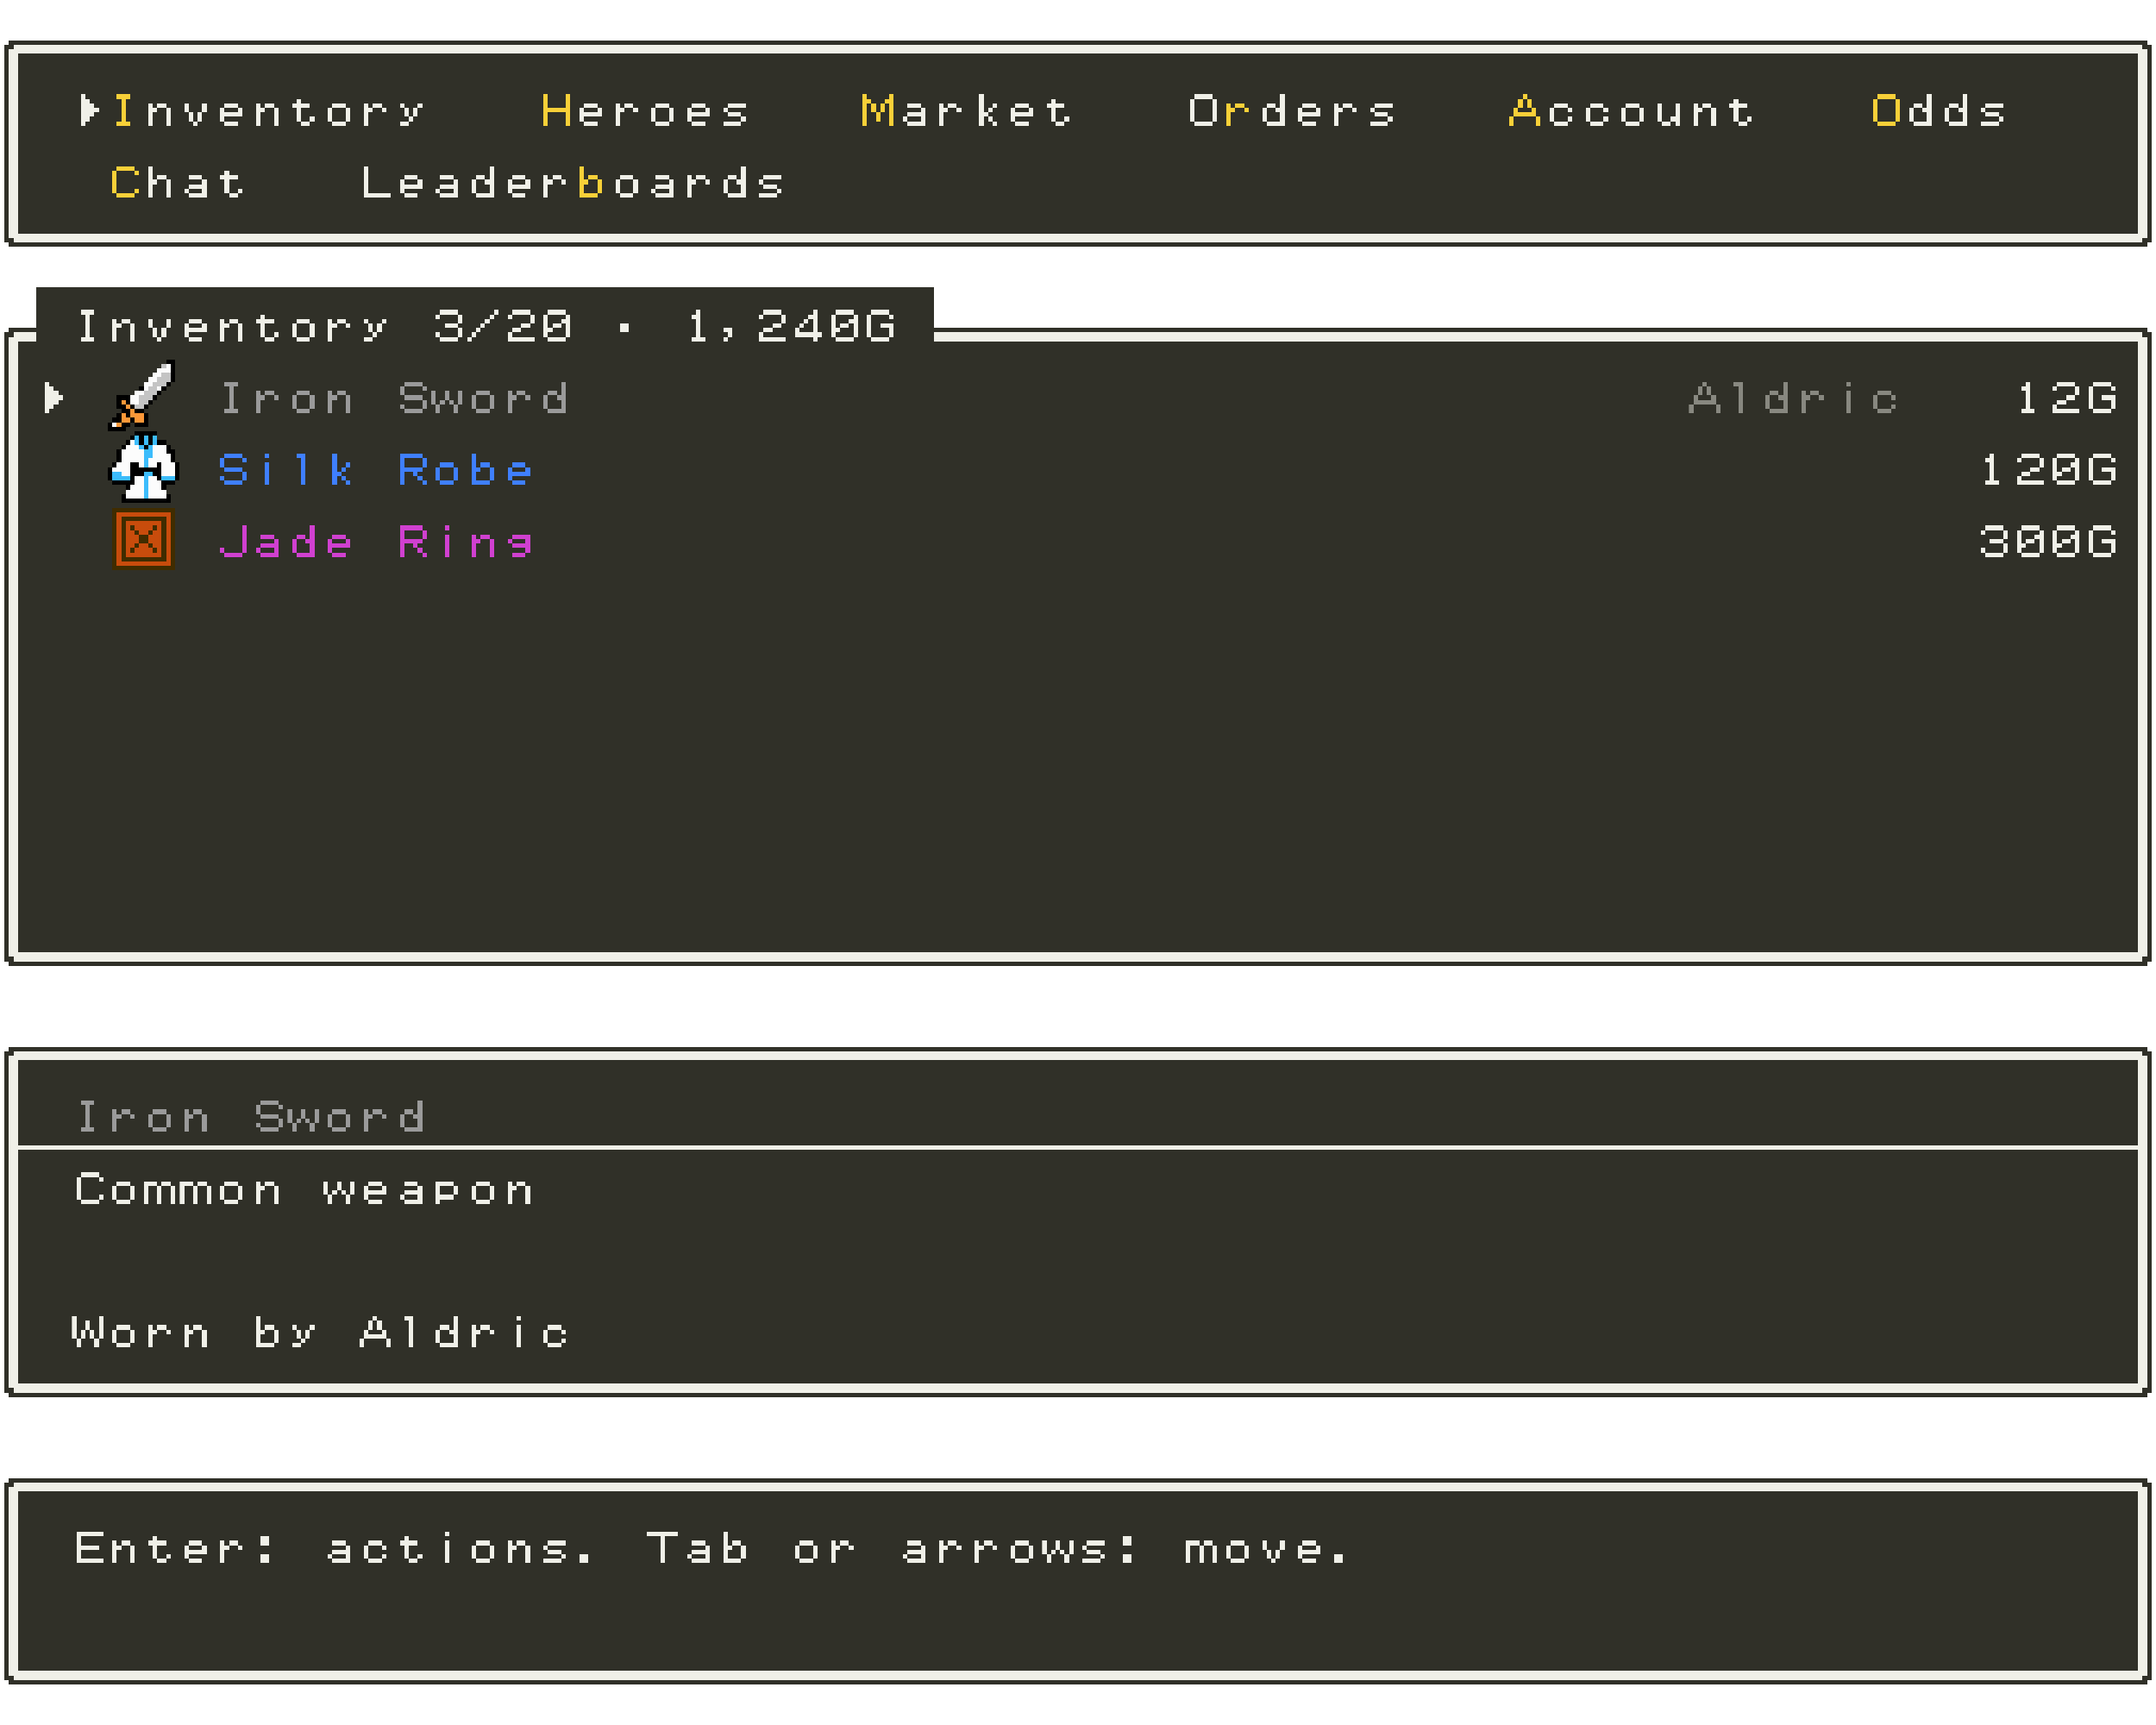
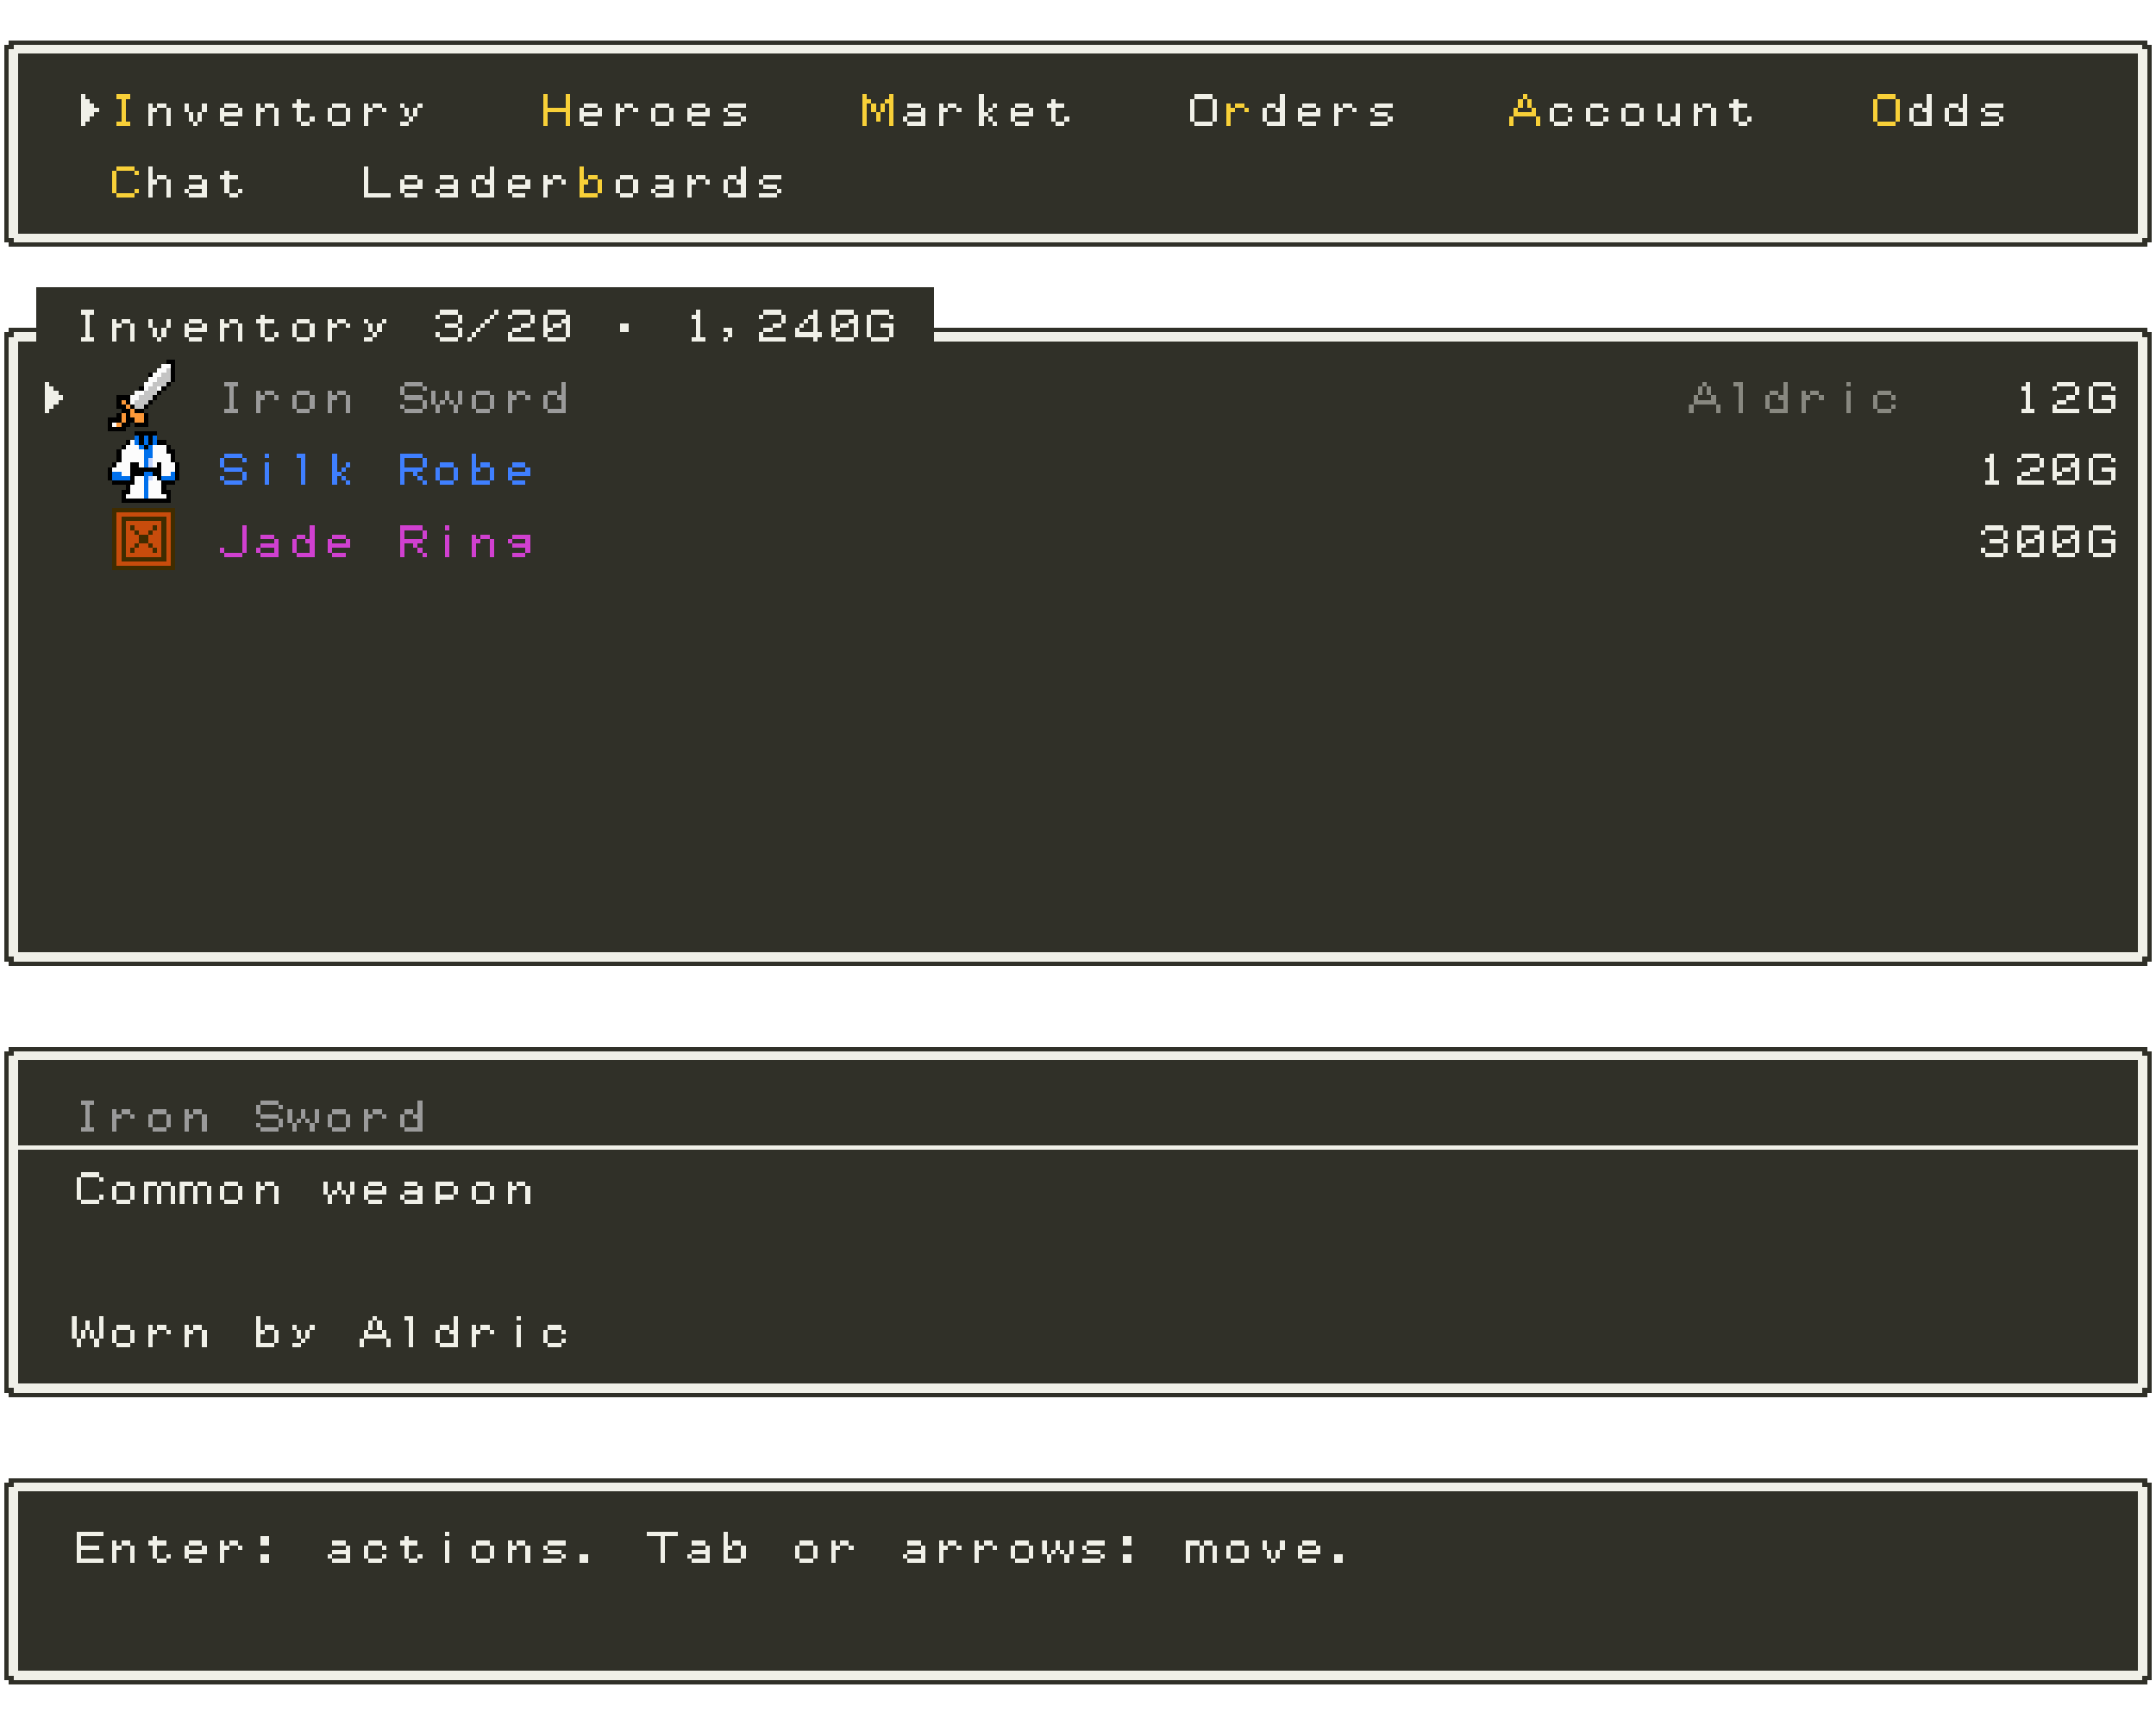
<svg xmlns="http://www.w3.org/2000/svg" viewBox="0 0 480 384" width="480" height="384" shape-rendering="crispEdges">
  <defs>
    <symbol id="g0">
      <path d="M2 5h1v1h-1zM2 6h2v1h-2zM2 7h3v1h-3zM2 8h4v1h-4zM2 9h3v1h-3zM2 10h2v1h-2zM2 11h1v1h-1z" />
    </symbol>
    <symbol id="g1">
      <path d="M2 5h3v1h-3zM3 6h1v1h-1zM3 7h1v1h-1zM3 8h1v1h-1zM3 9h1v1h-1zM3 10h1v1h-1zM2 11h3v1h-3z" />
    </symbol>
    <symbol id="g2">
      <path d="M1 7h1v1h-1zM3 7h2v1h-2zM1 8h2v1h-2zM5 8h1v1h-1zM1 9h1v1h-1zM5 9h1v1h-1zM1 10h1v1h-1zM5 10h1v1h-1zM1 11h1v1h-1zM5 11h1v1h-1z" />
    </symbol>
    <symbol id="g3">
      <path d="M1 7h1v1h-1zM5 7h1v1h-1zM1 8h1v1h-1zM5 8h1v1h-1zM2 9h1v1h-1zM4 9h1v1h-1zM2 10h1v1h-1zM4 10h1v1h-1zM3 11h1v1h-1z" />
    </symbol>
    <symbol id="g4">
      <path d="M2 7h3v1h-3zM1 8h1v1h-1zM5 8h1v1h-1zM1 9h5v1h-5zM1 10h1v1h-1zM2 11h3v1h-3z" />
    </symbol>
    <symbol id="g5">
      <path d="M2 6h1v1h-1zM1 7h4v1h-4zM2 8h1v1h-1zM2 9h1v1h-1zM2 10h1v1h-1zM5 10h1v1h-1zM3 11h2v1h-2z" />
    </symbol>
    <symbol id="g6">
      <path d="M2 7h3v1h-3zM1 8h1v1h-1zM5 8h1v1h-1zM1 9h1v1h-1zM5 9h1v1h-1zM1 10h1v1h-1zM5 10h1v1h-1zM2 11h3v1h-3z" />
    </symbol>
    <symbol id="g7">
      <path d="M1 7h1v1h-1zM3 7h2v1h-2zM1 8h2v1h-2zM5 8h1v1h-1zM1 9h1v1h-1zM1 10h1v1h-1zM1 11h1v1h-1z" />
    </symbol>
    <symbol id="g8">
      <path d="M1 7h1v1h-1zM5 7h1v1h-1zM2 8h1v1h-1zM4 8h1v1h-1zM2 9h1v1h-1zM4 9h1v1h-1zM3 10h1v1h-1zM1 11h2v1h-2z" />
    </symbol>
    <symbol id="g9">
      <path d="M1 5h1v1h-1zM6 5h1v1h-1zM1 6h1v1h-1zM6 6h1v1h-1zM1 7h1v1h-1zM6 7h1v1h-1zM1 8h6v1h-6zM1 9h1v1h-1zM6 9h1v1h-1zM1 10h1v1h-1zM6 10h1v1h-1zM1 11h1v1h-1zM6 11h1v1h-1z" />
    </symbol>
    <symbol id="g10">
      <path d="M2 7h4v1h-4zM1 8h1v1h-1zM2 9h3v1h-3zM5 10h1v1h-1zM1 11h4v1h-4z" />
    </symbol>
    <symbol id="g11">
      <path d="M0 5h1v1h-1zM6 5h1v1h-1zM0 6h2v1h-2zM5 6h2v1h-2zM0 7h1v1h-1zM2 7h1v1h-1zM4 7h1v1h-1zM6 7h1v1h-1zM0 8h1v1h-1zM2 8h1v1h-1zM4 8h1v1h-1zM6 8h1v1h-1zM0 9h1v1h-1zM3 9h1v1h-1zM6 9h1v1h-1zM0 10h1v1h-1zM3 10h1v1h-1zM6 10h1v1h-1zM0 11h1v1h-1zM6 11h1v1h-1z" />
    </symbol>
    <symbol id="g12">
      <path d="M2 7h3v1h-3zM5 8h1v1h-1zM2 9h4v1h-4zM1 10h1v1h-1zM5 10h1v1h-1zM2 11h4v1h-4z" />
    </symbol>
    <symbol id="g13">
      <path d="M2 5h1v1h-1zM2 6h1v1h-1zM2 7h1v1h-1zM5 7h1v1h-1zM2 8h1v1h-1zM4 8h1v1h-1zM2 9h2v1h-2zM2 10h1v1h-1zM4 10h1v1h-1zM2 11h1v1h-1zM5 11h1v1h-1z" />
    </symbol>
    <symbol id="g14">
      <path d="M2 5h4v1h-4zM1 6h1v1h-1zM6 6h1v1h-1zM1 7h1v1h-1zM6 7h1v1h-1zM1 8h1v1h-1zM6 8h1v1h-1zM1 9h1v1h-1zM6 9h1v1h-1zM1 10h1v1h-1zM6 10h1v1h-1zM2 11h4v1h-4z" />
    </symbol>
    <symbol id="g15">
      <path d="M5 5h1v1h-1zM5 6h1v1h-1zM2 7h2v1h-2zM5 7h1v1h-1zM1 8h1v1h-1zM4 8h2v1h-2zM1 9h1v1h-1zM5 9h1v1h-1zM1 10h1v1h-1zM5 10h1v1h-1zM2 11h4v1h-4z" />
    </symbol>
    <symbol id="g16">
      <path d="M3 5h1v1h-1zM2 6h1v1h-1zM4 6h1v1h-1zM2 7h1v1h-1zM4 7h1v1h-1zM1 8h1v1h-1zM5 8h1v1h-1zM1 9h5v1h-5zM0 10h1v1h-1zM6 10h1v1h-1zM0 11h1v1h-1zM6 11h1v1h-1z" />
    </symbol>
    <symbol id="g17">
      <path d="M2 7h3v1h-3zM1 8h1v1h-1zM5 8h1v1h-1zM1 9h1v1h-1zM1 10h1v1h-1zM5 10h1v1h-1zM2 11h3v1h-3z" />
    </symbol>
    <symbol id="g18">
      <path d="M1 7h1v1h-1zM5 7h1v1h-1zM1 8h1v1h-1zM5 8h1v1h-1zM1 9h1v1h-1zM5 9h1v1h-1zM1 10h1v1h-1zM4 10h2v1h-2zM2 11h2v1h-2zM5 11h1v1h-1z" />
    </symbol>
    <symbol id="g19">
      <path d="M2 5h4v1h-4zM1 6h1v1h-1zM6 6h1v1h-1zM1 7h1v1h-1zM1 8h1v1h-1zM1 9h1v1h-1zM1 10h1v1h-1zM6 10h1v1h-1zM2 11h4v1h-4z" />
    </symbol>
    <symbol id="g20">
      <path d="M1 5h1v1h-1zM1 6h1v1h-1zM1 7h1v1h-1zM3 7h2v1h-2zM1 8h2v1h-2zM5 8h1v1h-1zM1 9h1v1h-1zM5 9h1v1h-1zM1 10h1v1h-1zM5 10h1v1h-1zM1 11h1v1h-1zM5 11h1v1h-1z" />
    </symbol>
    <symbol id="g21">
      <path d="M1 5h1v1h-1zM1 6h1v1h-1zM1 7h1v1h-1zM1 8h1v1h-1zM1 9h1v1h-1zM1 10h1v1h-1zM1 11h6v1h-6z" />
    </symbol>
    <symbol id="g22">
      <path d="M1 5h1v1h-1zM1 6h1v1h-1zM1 7h1v1h-1zM3 7h2v1h-2zM1 8h2v1h-2zM5 8h1v1h-1zM1 9h1v1h-1zM5 9h1v1h-1zM1 10h1v1h-1zM5 10h1v1h-1zM1 11h4v1h-4z" />
    </symbol>
    <symbol id="g23">
      <path d="M2 5h4v1h-4zM1 6h1v1h-1zM6 6h1v1h-1zM6 7h1v1h-1zM3 8h3v1h-3zM6 9h1v1h-1zM1 10h1v1h-1zM6 10h1v1h-1zM2 11h4v1h-4z" />
    </symbol>
    <symbol id="g24">
      <path d="M6 5h1v1h-1zM5 6h1v1h-1zM4 7h1v1h-1zM3 8h1v1h-1zM2 9h1v1h-1zM1 10h1v1h-1zM0 11h1v1h-1z" />
    </symbol>
    <symbol id="g25">
      <path d="M2 5h4v1h-4zM1 6h1v1h-1zM6 6h1v1h-1zM6 7h1v1h-1zM4 8h2v1h-2zM2 9h2v1h-2zM1 10h1v1h-1zM1 11h6v1h-6z" />
    </symbol>
    <symbol id="g26">
      <path d="M2 5h4v1h-4zM1 6h1v1h-1zM6 6h1v1h-1zM1 7h1v1h-1zM5 7h2v1h-2zM1 8h1v1h-1zM3 8h2v1h-2zM6 8h1v1h-1zM1 9h2v1h-2zM6 9h1v1h-1zM1 10h1v1h-1zM6 10h1v1h-1zM2 11h4v1h-4z" />
    </symbol>
    <symbol id="g27">
      <path d="M2 8h2v1h-2zM2 9h2v1h-2z" />
    </symbol>
    <symbol id="g28">
      <path d="M3 5h1v1h-1zM2 6h2v1h-2zM3 7h1v1h-1zM3 8h1v1h-1zM3 9h1v1h-1zM3 10h1v1h-1zM2 11h3v1h-3z" />
    </symbol>
    <symbol id="g29">
      <path d="M1 9h2v1h-2zM2 10h1v1h-1zM1 11h1v1h-1z" />
    </symbol>
    <symbol id="g30">
      <path d="M5 5h1v1h-1zM4 6h2v1h-2zM3 7h1v1h-1zM5 7h1v1h-1zM2 8h1v1h-1zM5 8h1v1h-1zM1 9h1v1h-1zM5 9h1v1h-1zM1 10h6v1h-6zM5 11h1v1h-1z" />
    </symbol>
    <symbol id="g31">
      <path d="M2 5h4v1h-4zM1 6h1v1h-1zM6 6h1v1h-1zM1 7h1v1h-1zM1 8h1v1h-1zM4 8h3v1h-3zM1 9h1v1h-1zM6 9h1v1h-1zM1 10h1v1h-1zM6 10h1v1h-1zM2 11h4v1h-4z" />
    </symbol>
    <symbol id="g32">
      <path d="M2 5h4v1h-4zM1 6h1v1h-1zM6 6h1v1h-1zM1 7h1v1h-1zM2 8h4v1h-4zM6 9h1v1h-1zM1 10h1v1h-1zM6 10h1v1h-1zM2 11h4v1h-4z" />
    </symbol>
    <symbol id="g33">
      <path d="M0 7h1v1h-1zM3 7h1v1h-1zM6 7h1v1h-1zM0 8h1v1h-1zM3 8h1v1h-1zM6 8h1v1h-1zM0 9h1v1h-1zM2 9h1v1h-1zM4 9h1v1h-1zM6 9h1v1h-1zM1 10h1v1h-1zM5 10h1v1h-1zM1 11h1v1h-1zM5 11h1v1h-1z" />
    </symbol>
    <symbol id="g34">
      <path d="M2 5h2v1h-2zM3 6h1v1h-1zM3 7h1v1h-1zM3 8h1v1h-1zM3 9h1v1h-1zM3 10h1v1h-1zM3 11h1v1h-1z" />
    </symbol>
    <symbol id="g35">
      <path d="M3 5h1v1h-1zM3 7h1v1h-1zM3 8h1v1h-1zM3 9h1v1h-1zM3 10h1v1h-1zM3 11h1v1h-1z" />
    </symbol>
    <symbol id="g36">
      <path d="M1 5h5v1h-5zM1 6h1v1h-1zM6 6h1v1h-1zM1 7h1v1h-1zM6 7h1v1h-1zM1 8h5v1h-5zM1 9h1v1h-1zM4 9h1v1h-1zM1 10h1v1h-1zM5 10h1v1h-1zM1 11h1v1h-1zM6 11h1v1h-1z" />
    </symbol>
    <symbol id="g37">
      <path d="M6 5h1v1h-1zM6 6h1v1h-1zM6 7h1v1h-1zM6 8h1v1h-1zM6 9h1v1h-1zM1 10h1v1h-1zM6 10h1v1h-1zM2 11h4v1h-4z" />
    </symbol>
    <symbol id="g38">
      <path d="M2 7h4v1h-4zM1 8h1v1h-1zM5 8h1v1h-1zM2 9h4v1h-4zM5 10h1v1h-1zM2 11h3v1h-3z" />
    </symbol>
    <symbol id="g39">
      <path d="M0 7h3v1h-3zM4 7h2v1h-2zM0 8h1v1h-1zM3 8h1v1h-1zM6 8h1v1h-1zM0 9h1v1h-1zM3 9h1v1h-1zM6 9h1v1h-1zM0 10h1v1h-1zM3 10h1v1h-1zM6 10h1v1h-1zM0 11h1v1h-1zM3 11h1v1h-1zM6 11h1v1h-1z" />
    </symbol>
    <symbol id="g40">
      <path d="M1 7h4v1h-4zM1 8h1v1h-1zM5 8h1v1h-1zM1 9h1v1h-1zM5 9h1v1h-1zM1 10h4v1h-4zM1 11h1v1h-1z" />
    </symbol>
    <symbol id="g41">
      <path d="M0 5h1v1h-1zM6 5h1v1h-1zM0 6h1v1h-1zM3 6h1v1h-1zM6 6h1v1h-1zM0 7h1v1h-1zM3 7h1v1h-1zM6 7h1v1h-1zM0 8h1v1h-1zM2 8h1v1h-1zM4 8h1v1h-1zM6 8h1v1h-1zM0 9h1v1h-1zM2 9h1v1h-1zM4 9h1v1h-1zM6 9h1v1h-1zM1 10h1v1h-1zM5 10h1v1h-1zM1 11h1v1h-1zM5 11h1v1h-1z" />
    </symbol>
    <symbol id="g42">
      <path d="M1 5h6v1h-6zM1 6h1v1h-1zM1 7h1v1h-1zM1 8h5v1h-5zM1 9h1v1h-1zM1 10h1v1h-1zM1 11h6v1h-6z" />
    </symbol>
    <symbol id="g43">
      <path d="M2 6h2v1h-2zM2 7h2v1h-2zM2 10h2v1h-2zM2 11h2v1h-2z" />
    </symbol>
    <symbol id="g44">
      <path d="M1 10h2v1h-2zM1 11h2v1h-2z" />
    </symbol>
    <symbol id="g45">
      <path d="M0 5h7v1h-7zM3 6h1v1h-1zM3 7h1v1h-1zM3 8h1v1h-1zM3 9h1v1h-1zM3 10h1v1h-1zM3 11h1v1h-1z" />
    </symbol>
  </defs>
  <g id="w-tab">
    <path fill="#303028" d="M2 9H478V10H479V54H478V55H2V54H1V10H2Z" />
    <g fill="#f0f0e8">
      <rect x="3" y="10" width="474" height="1" />
      <rect x="2" y="11" width="476" height="1" />
      <rect x="2" y="52" width="476" height="1" />
      <rect x="3" y="53" width="474" height="1" />
      <rect x="2" y="12" width="2" height="40" />
      <rect x="476" y="12" width="2" height="40" />
    </g>
    <use href="#g0" x="16" y="16" fill="#f0f0e8" />
    <use href="#g1" x="24" y="16" fill="#f8d038" />
    <use href="#g2" x="32" y="16" fill="#f0f0e8" />
    <use href="#g3" x="40" y="16" fill="#f0f0e8" />
    <use href="#g4" x="48" y="16" fill="#f0f0e8" />
    <use href="#g2" x="56" y="16" fill="#f0f0e8" />
    <use href="#g5" x="64" y="16" fill="#f0f0e8" />
    <use href="#g6" x="72" y="16" fill="#f0f0e8" />
    <use href="#g7" x="80" y="16" fill="#f0f0e8" />
    <use href="#g8" x="88" y="16" fill="#f0f0e8" />
    <use href="#g9" x="120" y="16" fill="#f8d038" />
    <use href="#g4" x="128" y="16" fill="#f0f0e8" />
    <use href="#g7" x="136" y="16" fill="#f0f0e8" />
    <use href="#g6" x="144" y="16" fill="#f0f0e8" />
    <use href="#g4" x="152" y="16" fill="#f0f0e8" />
    <use href="#g10" x="160" y="16" fill="#f0f0e8" />
    <use href="#g11" x="192" y="16" fill="#f8d038" />
    <use href="#g12" x="200" y="16" fill="#f0f0e8" />
    <use href="#g7" x="208" y="16" fill="#f0f0e8" />
    <use href="#g13" x="216" y="16" fill="#f0f0e8" />
    <use href="#g4" x="224" y="16" fill="#f0f0e8" />
    <use href="#g5" x="232" y="16" fill="#f0f0e8" />
    <use href="#g14" x="264" y="16" fill="#f0f0e8" />
    <use href="#g7" x="272" y="16" fill="#f8d038" />
    <use href="#g15" x="280" y="16" fill="#f0f0e8" />
    <use href="#g4" x="288" y="16" fill="#f0f0e8" />
    <use href="#g7" x="296" y="16" fill="#f0f0e8" />
    <use href="#g10" x="304" y="16" fill="#f0f0e8" />
    <use href="#g16" x="336" y="16" fill="#f8d038" />
    <use href="#g17" x="344" y="16" fill="#f0f0e8" />
    <use href="#g17" x="352" y="16" fill="#f0f0e8" />
    <use href="#g6" x="360" y="16" fill="#f0f0e8" />
    <use href="#g18" x="368" y="16" fill="#f0f0e8" />
    <use href="#g2" x="376" y="16" fill="#f0f0e8" />
    <use href="#g5" x="384" y="16" fill="#f0f0e8" />
    <use href="#g14" x="416" y="16" fill="#f8d038" />
    <use href="#g15" x="424" y="16" fill="#f0f0e8" />
    <use href="#g15" x="432" y="16" fill="#f0f0e8" />
    <use href="#g10" x="440" y="16" fill="#f0f0e8" />
    <use href="#g19" x="24" y="32" fill="#f8d038" />
    <use href="#g20" x="32" y="32" fill="#f0f0e8" />
    <use href="#g12" x="40" y="32" fill="#f0f0e8" />
    <use href="#g5" x="48" y="32" fill="#f0f0e8" />
    <use href="#g21" x="80" y="32" fill="#f0f0e8" />
    <use href="#g4" x="88" y="32" fill="#f0f0e8" />
    <use href="#g12" x="96" y="32" fill="#f0f0e8" />
    <use href="#g15" x="104" y="32" fill="#f0f0e8" />
    <use href="#g4" x="112" y="32" fill="#f0f0e8" />
    <use href="#g7" x="120" y="32" fill="#f0f0e8" />
    <use href="#g22" x="128" y="32" fill="#f8d038" />
    <use href="#g6" x="136" y="32" fill="#f0f0e8" />
    <use href="#g12" x="144" y="32" fill="#f0f0e8" />
    <use href="#g7" x="152" y="32" fill="#f0f0e8" />
    <use href="#g15" x="160" y="32" fill="#f0f0e8" />
    <use href="#g10" x="168" y="32" fill="#f0f0e8" />
  </g>
  <g id="w-list" transform="translate(0 64)">
    <path fill="#303028" d="M2 9H478V10H479V150H478V151H2V150H1V10H2Z" />
    <g fill="#f0f0e8">
      <rect x="3" y="10" width="474" height="1" />
      <rect x="2" y="11" width="476" height="1" />
      <rect x="2" y="148" width="476" height="1" />
      <rect x="3" y="149" width="474" height="1" />
      <rect x="2" y="12" width="2" height="136" />
      <rect x="476" y="12" width="2" height="136" />
    </g>
    <rect x="8" y="0" width="200" height="16" fill="#303028" />
    <use href="#g1" x="16" y="0" fill="#f0f0e8" />
    <use href="#g2" x="24" y="0" fill="#f0f0e8" />
    <use href="#g3" x="32" y="0" fill="#f0f0e8" />
    <use href="#g4" x="40" y="0" fill="#f0f0e8" />
    <use href="#g2" x="48" y="0" fill="#f0f0e8" />
    <use href="#g5" x="56" y="0" fill="#f0f0e8" />
    <use href="#g6" x="64" y="0" fill="#f0f0e8" />
    <use href="#g7" x="72" y="0" fill="#f0f0e8" />
    <use href="#g8" x="80" y="0" fill="#f0f0e8" />
    <use href="#g23" x="96" y="0" fill="#f0f0e8" />
    <use href="#g24" x="104" y="0" fill="#f0f0e8" />
    <use href="#g25" x="112" y="0" fill="#f0f0e8" />
    <use href="#g26" x="120" y="0" fill="#f0f0e8" />
    <use href="#g27" x="136" y="0" fill="#f0f0e8" />
    <use href="#g28" x="152" y="0" fill="#f0f0e8" />
    <use href="#g29" x="160" y="0" fill="#f0f0e8" />
    <use href="#g25" x="168" y="0" fill="#f0f0e8" />
    <use href="#g30" x="176" y="0" fill="#f0f0e8" />
    <use href="#g26" x="184" y="0" fill="#f0f0e8" />
    <use href="#g31" x="192" y="0" fill="#f0f0e8" />
    <use href="#g0" x="8" y="16" fill="#f0f0e8" />
    <g transform="translate(24 16)">
-       <path fill="#000000" d="M13 0h2v1h-2zM14 1h1v1h-1zM14 2h1v1h-1zM14 3h1v1h-1zM14 4h1v1h-1zM13 5h1v1h-1zM7 6h1v1h-1zM12 6h1v1h-1zM11 7h1v1h-1zM2 8h3v1h-3zM10 8h1v1h-1zM2 9h1v1h-1zM4 9h1v1h-1zM9 9h1v1h-1zM2 10h2v1h-2zM5 10h1v1h-1zM8 10h1v1h-1zM3 11h2v1h-2zM6 11h2v1h-2zM2 12h1v1h-1zM4 12h1v1h-1zM8 12h1v1h-1zM1 13h2v1h-2zM5 13h1v1h-1zM8 13h1v1h-1zM0 14h1v1h-1zM3 14h2v1h-2zM6 14h3v1h-3zM0 15h4v1h-4z" />
-       <path fill="#c4c4c4" d="M12 1h1v1h-1zM12 3h2v1h-2zM11 4h3v1h-3zM10 5h3v1h-3zM9 6h2v1h-2zM8 7h3v1h-3zM7 8h3v1h-3zM7 9h2v1h-2zM6 10h2v1h-2z" />
-       <path fill="#fc9838" d="M3 9h1v1h-1zM4 10h1v1h-1zM5 11h1v1h-1zM3 12h1v1h-1zM5 12h3v1h-3zM3 13h2v1h-2zM6 13h2v1h-2zM2 14h1v1h-1z" />
-       <path fill="#fcfcfc" d="M13 1h1v1h-1zM11 2h3v1h-3zM10 3h2v1h-2zM9 4h2v1h-2zM8 5h2v1h-2zM8 6h1v1h-1zM11 6h1v1h-1zM6 7h2v1h-2zM5 8h2v1h-2zM5 9h2v1h-2zM1 14h1v1h-1z" />
+       <path fill="#000000" d="M13 0h2v1h-2zM14 1h1v1h-1zM14 2h1v1h-1zM9 3h1v1h-1zM14 3h1v1h-1zM14 4h1v1h-1zM13 5h1v1h-1zM7 6h1v1h-1zM12 6h1v1h-1zM11 7h1v1h-1zM2 8h3v1h-3zM10 8h1v1h-1zM2 9h1v1h-1zM4 9h1v1h-1zM9 9h1v1h-1zM2 10h2v1h-2zM5 10h1v1h-1zM8 10h1v1h-1zM3 11h2v1h-2zM6 11h2v1h-2zM2 12h1v1h-1zM4 12h1v1h-1zM8 12h1v1h-1zM0 13h3v1h-3zM4 13h2v1h-2zM8 13h1v1h-1zM0 14h1v1h-1zM3 14h2v1h-2zM6 14h3v1h-3zM0 15h4v1h-4z" />
+       <path fill="#c4c4c4" d="M13 2h1v1h-1zM12 3h2v1h-2zM11 4h3v1h-3zM10 5h3v1h-3zM9 6h2v1h-2zM8 7h3v1h-3zM7 8h3v1h-3zM6 9h3v1h-3zM6 10h2v1h-2z" />
+       <path fill="#fc9838" d="M3 9h1v1h-1zM4 10h1v1h-1zM5 11h1v1h-1zM3 12h1v1h-1zM5 12h3v1h-3zM3 13h1v1h-1zM6 13h2v1h-2zM2 14h1v1h-1z" />
+       <path fill="#fcfcfc" d="M12 1h2v1h-2zM11 2h2v1h-2zM10 3h2v1h-2zM9 4h2v1h-2zM8 5h2v1h-2zM8 6h1v1h-1zM11 6h1v1h-1zM6 7h2v1h-2zM5 8h2v1h-2zM5 9h1v1h-1zM1 14h1v1h-1z" />
    </g>
    <use href="#g1" x="48" y="16" fill="#9a9a9a" />
    <use href="#g7" x="56" y="16" fill="#9a9a9a" />
    <use href="#g6" x="64" y="16" fill="#9a9a9a" />
    <use href="#g2" x="72" y="16" fill="#9a9a9a" />
    <use href="#g32" x="88" y="16" fill="#9a9a9a" />
    <use href="#g33" x="96" y="16" fill="#9a9a9a" />
    <use href="#g6" x="104" y="16" fill="#9a9a9a" />
    <use href="#g7" x="112" y="16" fill="#9a9a9a" />
    <use href="#g15" x="120" y="16" fill="#9a9a9a" />
    <use href="#g16" x="376" y="16" fill="#888880" />
    <use href="#g34" x="384" y="16" fill="#888880" />
    <use href="#g15" x="392" y="16" fill="#888880" />
    <use href="#g7" x="400" y="16" fill="#888880" />
    <use href="#g35" x="408" y="16" fill="#888880" />
    <use href="#g17" x="416" y="16" fill="#888880" />
    <use href="#g28" x="448" y="16" fill="#f0f0e8" />
    <use href="#g25" x="456" y="16" fill="#f0f0e8" />
    <use href="#g31" x="464" y="16" fill="#f0f0e8" />
    <g transform="translate(24 32)">
-       <path fill="#000000" d="M6 0h5v1h-5zM5 1h1v1h-1zM7 1h1v1h-1zM9 1h1v1h-1zM4 2h1v1h-1zM7 2h1v1h-1zM9 2h1v1h-1zM11 2h2v1h-2zM3 3h1v1h-1zM8 3h1v1h-1zM13 3h1v1h-1zM2 4h1v1h-1zM13 4h2v1h-2zM2 5h1v1h-1zM14 5h1v1h-1zM2 6h1v1h-1zM14 6h1v1h-1zM1 7h1v1h-1zM5 7h2v1h-2zM11 7h1v1h-1zM15 7h1v1h-1zM0 8h1v1h-1zM5 8h7v1h-7zM15 8h1v1h-1zM0 9h1v1h-1zM5 9h3v1h-3zM10 9h2v1h-2zM15 9h1v1h-1zM0 10h1v1h-1zM5 10h1v1h-1zM11 10h1v1h-1zM15 10h1v1h-1zM1 11h5v1h-5zM12 11h3v1h-3zM4 12h1v1h-1zM12 12h1v1h-1zM3 14h1v1h-1zM13 14h1v1h-1zM3 15h11v1h-11z" />
-       <path fill="#3cbcfc" d="M6 1h1v1h-1zM8 1h1v1h-1zM10 1h1v1h-1zM6 2h1v1h-1zM8 2h1v1h-1zM10 2h1v1h-1zM7 3h1v1h-1zM9 3h1v1h-1zM8 4h2v1h-2zM8 5h2v1h-2zM8 6h1v1h-1zM8 7h1v1h-1zM1 9h2v1h-2zM8 9h2v1h-2zM1 10h4v1h-4zM8 10h1v1h-1zM12 10h3v1h-3zM8 11h1v1h-1zM8 12h1v1h-1zM8 13h1v1h-1zM8 14h1v1h-1z" />
-       <path fill="#fcfcfc" d="M5 2h1v1h-1zM4 3h3v1h-3zM10 3h3v1h-3zM3 4h5v1h-5zM10 4h3v1h-3zM3 5h5v1h-5zM10 5h4v1h-4zM3 6h5v1h-5zM9 6h5v1h-5zM2 7h3v1h-3zM7 7h1v1h-1zM9 7h2v1h-2zM12 7h3v1h-3zM1 8h4v1h-4zM12 8h3v1h-3zM3 9h2v1h-2zM12 9h3v1h-3zM6 10h2v1h-2zM9 10h2v1h-2zM6 11h2v1h-2zM9 11h3v1h-3zM5 12h3v1h-3zM9 12h3v1h-3zM4 13h4v1h-4zM9 13h4v1h-4zM4 14h4v1h-4zM9 14h4v1h-4z" />
+       <path fill="#000000" d="M6 0h5v1h-5zM7 1h1v1h-1zM9 1h1v1h-1zM4 2h1v1h-1zM7 2h1v1h-1zM9 2h1v1h-1zM11 2h2v1h-2zM3 3h1v1h-1zM8 3h1v1h-1zM13 3h1v1h-1zM2 4h1v1h-1zM13 4h2v1h-2zM2 5h1v1h-1zM14 5h1v1h-1zM2 6h1v1h-1zM14 6h1v1h-1zM1 7h1v1h-1zM5 7h2v1h-2zM11 7h1v1h-1zM15 7h1v1h-1zM0 8h1v1h-1zM5 8h7v1h-7zM15 8h1v1h-1zM0 9h1v1h-1zM5 9h3v1h-3zM10 9h2v1h-2zM15 9h1v1h-1zM0 10h1v1h-1zM5 10h1v1h-1zM11 10h1v1h-1zM15 10h1v1h-1zM1 11h5v1h-5zM12 11h3v1h-3zM4 12h1v1h-1zM12 12h1v1h-1zM3 13h2v1h-2zM12 13h2v1h-2zM3 14h1v1h-1zM13 14h1v1h-1zM3 15h11v1h-11z" />
+       <path fill="#0070ec" d="M6 1h1v1h-1zM8 1h1v1h-1zM10 1h1v1h-1zM6 2h1v1h-1zM8 2h1v1h-1zM10 2h1v1h-1zM7 3h1v1h-1zM9 3h1v1h-1zM8 4h2v1h-2zM8 5h2v1h-2zM8 6h1v1h-1zM8 7h1v1h-1zM1 9h2v1h-2zM8 9h2v1h-2zM14 9h1v1h-1zM1 10h4v1h-4zM8 10h1v1h-1zM12 10h3v1h-3zM8 11h1v1h-1zM8 12h1v1h-1zM8 13h1v1h-1zM8 14h1v1h-1z" />
+       <path fill="#c4d4fc" d="M9 6h1v1h-1zM9 7h1v1h-1zM9 10h1v1h-1z" />
+       <path fill="#fcfcfc" d="M5 2h1v1h-1zM4 3h3v1h-3zM10 3h3v1h-3zM3 4h5v1h-5zM10 4h3v1h-3zM3 5h5v1h-5zM10 5h4v1h-4zM3 6h5v1h-5zM10 6h4v1h-4zM2 7h3v1h-3zM7 7h1v1h-1zM10 7h1v1h-1zM12 7h3v1h-3zM1 8h4v1h-4zM12 8h3v1h-3zM3 9h2v1h-2zM12 9h2v1h-2zM6 10h2v1h-2zM10 10h1v1h-1zM6 11h2v1h-2zM9 11h3v1h-3zM5 12h3v1h-3zM9 12h3v1h-3zM5 13h3v1h-3zM9 13h3v1h-3zM4 14h4v1h-4zM9 14h4v1h-4z" />
    </g>
    <use href="#g32" x="48" y="32" fill="#3f7fff" />
    <use href="#g35" x="56" y="32" fill="#3f7fff" />
    <use href="#g34" x="64" y="32" fill="#3f7fff" />
    <use href="#g13" x="72" y="32" fill="#3f7fff" />
    <use href="#g36" x="88" y="32" fill="#3f7fff" />
    <use href="#g6" x="96" y="32" fill="#3f7fff" />
    <use href="#g22" x="104" y="32" fill="#3f7fff" />
    <use href="#g4" x="112" y="32" fill="#3f7fff" />
    <use href="#g28" x="440" y="32" fill="#f0f0e8" />
    <use href="#g25" x="448" y="32" fill="#f0f0e8" />
    <use href="#g26" x="456" y="32" fill="#f0f0e8" />
    <use href="#g31" x="464" y="32" fill="#f0f0e8" />
    <g transform="translate(24 48)">
      <path fill="#402c00" d="M1 1h14v1h-14zM1 2h1v1h-1zM14 2h1v1h-1zM1 3h1v1h-1zM3 3h10v1h-10zM14 3h1v1h-1zM1 4h1v1h-1zM3 4h1v1h-1zM12 4h1v1h-1zM14 4h1v1h-1zM1 5h1v1h-1zM3 5h1v1h-1zM5 5h1v1h-1zM10 5h1v1h-1zM12 5h1v1h-1zM14 5h1v1h-1zM1 6h1v1h-1zM3 6h1v1h-1zM6 6h1v1h-1zM9 6h1v1h-1zM12 6h1v1h-1zM14 6h1v1h-1zM1 7h1v1h-1zM3 7h1v1h-1zM7 7h2v1h-2zM12 7h1v1h-1zM14 7h1v1h-1zM1 8h1v1h-1zM3 8h1v1h-1zM7 8h2v1h-2zM12 8h1v1h-1zM14 8h1v1h-1zM1 9h1v1h-1zM3 9h1v1h-1zM6 9h1v1h-1zM9 9h1v1h-1zM12 9h1v1h-1zM14 9h1v1h-1zM1 10h1v1h-1zM3 10h1v1h-1zM5 10h1v1h-1zM10 10h1v1h-1zM12 10h1v1h-1zM14 10h1v1h-1zM1 11h1v1h-1zM3 11h1v1h-1zM12 11h1v1h-1zM14 11h1v1h-1zM1 12h1v1h-1zM3 12h10v1h-10zM14 12h1v1h-1zM1 13h1v1h-1zM14 13h1v1h-1zM1 14h14v1h-14z" />
      <path fill="#c84c0c" d="M2 2h12v1h-12zM2 3h1v1h-1zM13 3h1v1h-1zM2 4h1v1h-1zM4 4h8v1h-8zM13 4h1v1h-1zM2 5h1v1h-1zM4 5h1v1h-1zM6 5h4v1h-4zM11 5h1v1h-1zM13 5h1v1h-1zM2 6h1v1h-1zM4 6h2v1h-2zM7 6h2v1h-2zM10 6h2v1h-2zM13 6h1v1h-1zM2 7h1v1h-1zM4 7h3v1h-3zM9 7h3v1h-3zM13 7h1v1h-1zM2 8h1v1h-1zM4 8h3v1h-3zM9 8h3v1h-3zM13 8h1v1h-1zM2 9h1v1h-1zM4 9h2v1h-2zM7 9h2v1h-2zM10 9h2v1h-2zM13 9h1v1h-1zM2 10h1v1h-1zM4 10h1v1h-1zM6 10h4v1h-4zM11 10h1v1h-1zM13 10h1v1h-1zM2 11h1v1h-1zM4 11h8v1h-8zM13 11h1v1h-1zM2 12h1v1h-1zM13 12h1v1h-1zM2 13h12v1h-12z" />
    </g>
    <use href="#g37" x="48" y="48" fill="#d040d0" />
    <use href="#g12" x="56" y="48" fill="#d040d0" />
    <use href="#g15" x="64" y="48" fill="#d040d0" />
    <use href="#g4" x="72" y="48" fill="#d040d0" />
    <use href="#g36" x="88" y="48" fill="#d040d0" />
    <use href="#g35" x="96" y="48" fill="#d040d0" />
    <use href="#g2" x="104" y="48" fill="#d040d0" />
    <use href="#g38" x="112" y="48" fill="#d040d0" />
    <use href="#g23" x="440" y="48" fill="#f0f0e8" />
    <use href="#g26" x="448" y="48" fill="#f0f0e8" />
    <use href="#g26" x="456" y="48" fill="#f0f0e8" />
    <use href="#g31" x="464" y="48" fill="#f0f0e8" />
  </g>
  <g id="w-detail" transform="translate(0 224)">
    <path fill="#303028" d="M2 9H478V10H479V86H478V87H2V86H1V10H2Z" />
    <g fill="#f0f0e8">
      <rect x="3" y="10" width="474" height="1" />
      <rect x="2" y="11" width="476" height="1" />
      <rect x="2" y="84" width="476" height="1" />
      <rect x="3" y="85" width="474" height="1" />
      <rect x="2" y="12" width="2" height="72" />
      <rect x="476" y="12" width="2" height="72" />
    </g>
    <use href="#g1" x="16" y="16" fill="#9a9a9a" />
    <use href="#g7" x="24" y="16" fill="#9a9a9a" />
    <use href="#g6" x="32" y="16" fill="#9a9a9a" />
    <use href="#g2" x="40" y="16" fill="#9a9a9a" />
    <use href="#g32" x="56" y="16" fill="#9a9a9a" />
    <use href="#g33" x="64" y="16" fill="#9a9a9a" />
    <use href="#g6" x="72" y="16" fill="#9a9a9a" />
    <use href="#g7" x="80" y="16" fill="#9a9a9a" />
    <use href="#g15" x="88" y="16" fill="#9a9a9a" />
    <rect x="2" y="31" width="476" height="1" fill="#f0f0e8" />
    <use href="#g19" x="16" y="32" fill="#f0f0e8" />
    <use href="#g6" x="24" y="32" fill="#f0f0e8" />
    <use href="#g39" x="32" y="32" fill="#f0f0e8" />
    <use href="#g39" x="40" y="32" fill="#f0f0e8" />
    <use href="#g6" x="48" y="32" fill="#f0f0e8" />
    <use href="#g2" x="56" y="32" fill="#f0f0e8" />
    <use href="#g33" x="72" y="32" fill="#f0f0e8" />
    <use href="#g4" x="80" y="32" fill="#f0f0e8" />
    <use href="#g12" x="88" y="32" fill="#f0f0e8" />
    <use href="#g40" x="96" y="32" fill="#f0f0e8" />
    <use href="#g6" x="104" y="32" fill="#f0f0e8" />
    <use href="#g2" x="112" y="32" fill="#f0f0e8" />
    <use href="#g41" x="16" y="64" fill="#f0f0e8" />
    <use href="#g6" x="24" y="64" fill="#f0f0e8" />
    <use href="#g7" x="32" y="64" fill="#f0f0e8" />
    <use href="#g2" x="40" y="64" fill="#f0f0e8" />
    <use href="#g22" x="56" y="64" fill="#f0f0e8" />
    <use href="#g8" x="64" y="64" fill="#f0f0e8" />
    <use href="#g16" x="80" y="64" fill="#f0f0e8" />
    <use href="#g34" x="88" y="64" fill="#f0f0e8" />
    <use href="#g15" x="96" y="64" fill="#f0f0e8" />
    <use href="#g7" x="104" y="64" fill="#f0f0e8" />
    <use href="#g35" x="112" y="64" fill="#f0f0e8" />
    <use href="#g17" x="120" y="64" fill="#f0f0e8" />
  </g>
  <g id="w-message" transform="translate(0 320)">
    <path fill="#303028" d="M2 9H478V10H479V54H478V55H2V54H1V10H2Z" />
    <g fill="#f0f0e8">
      <rect x="3" y="10" width="474" height="1" />
      <rect x="2" y="11" width="476" height="1" />
      <rect x="2" y="52" width="476" height="1" />
      <rect x="3" y="53" width="474" height="1" />
      <rect x="2" y="12" width="2" height="40" />
      <rect x="476" y="12" width="2" height="40" />
    </g>
    <use href="#g42" x="16" y="16" fill="#f0f0e8" />
    <use href="#g2" x="24" y="16" fill="#f0f0e8" />
    <use href="#g5" x="32" y="16" fill="#f0f0e8" />
    <use href="#g4" x="40" y="16" fill="#f0f0e8" />
    <use href="#g7" x="48" y="16" fill="#f0f0e8" />
    <use href="#g43" x="56" y="16" fill="#f0f0e8" />
    <use href="#g12" x="72" y="16" fill="#f0f0e8" />
    <use href="#g17" x="80" y="16" fill="#f0f0e8" />
    <use href="#g5" x="88" y="16" fill="#f0f0e8" />
    <use href="#g35" x="96" y="16" fill="#f0f0e8" />
    <use href="#g6" x="104" y="16" fill="#f0f0e8" />
    <use href="#g2" x="112" y="16" fill="#f0f0e8" />
    <use href="#g10" x="120" y="16" fill="#f0f0e8" />
    <use href="#g44" x="128" y="16" fill="#f0f0e8" />
    <use href="#g45" x="144" y="16" fill="#f0f0e8" />
    <use href="#g12" x="152" y="16" fill="#f0f0e8" />
    <use href="#g22" x="160" y="16" fill="#f0f0e8" />
    <use href="#g6" x="176" y="16" fill="#f0f0e8" />
    <use href="#g7" x="184" y="16" fill="#f0f0e8" />
    <use href="#g12" x="200" y="16" fill="#f0f0e8" />
    <use href="#g7" x="208" y="16" fill="#f0f0e8" />
    <use href="#g7" x="216" y="16" fill="#f0f0e8" />
    <use href="#g6" x="224" y="16" fill="#f0f0e8" />
    <use href="#g33" x="232" y="16" fill="#f0f0e8" />
    <use href="#g10" x="240" y="16" fill="#f0f0e8" />
    <use href="#g43" x="248" y="16" fill="#f0f0e8" />
    <use href="#g39" x="264" y="16" fill="#f0f0e8" />
    <use href="#g6" x="272" y="16" fill="#f0f0e8" />
    <use href="#g3" x="280" y="16" fill="#f0f0e8" />
    <use href="#g4" x="288" y="16" fill="#f0f0e8" />
    <use href="#g44" x="296" y="16" fill="#f0f0e8" />
  </g>
</svg>
